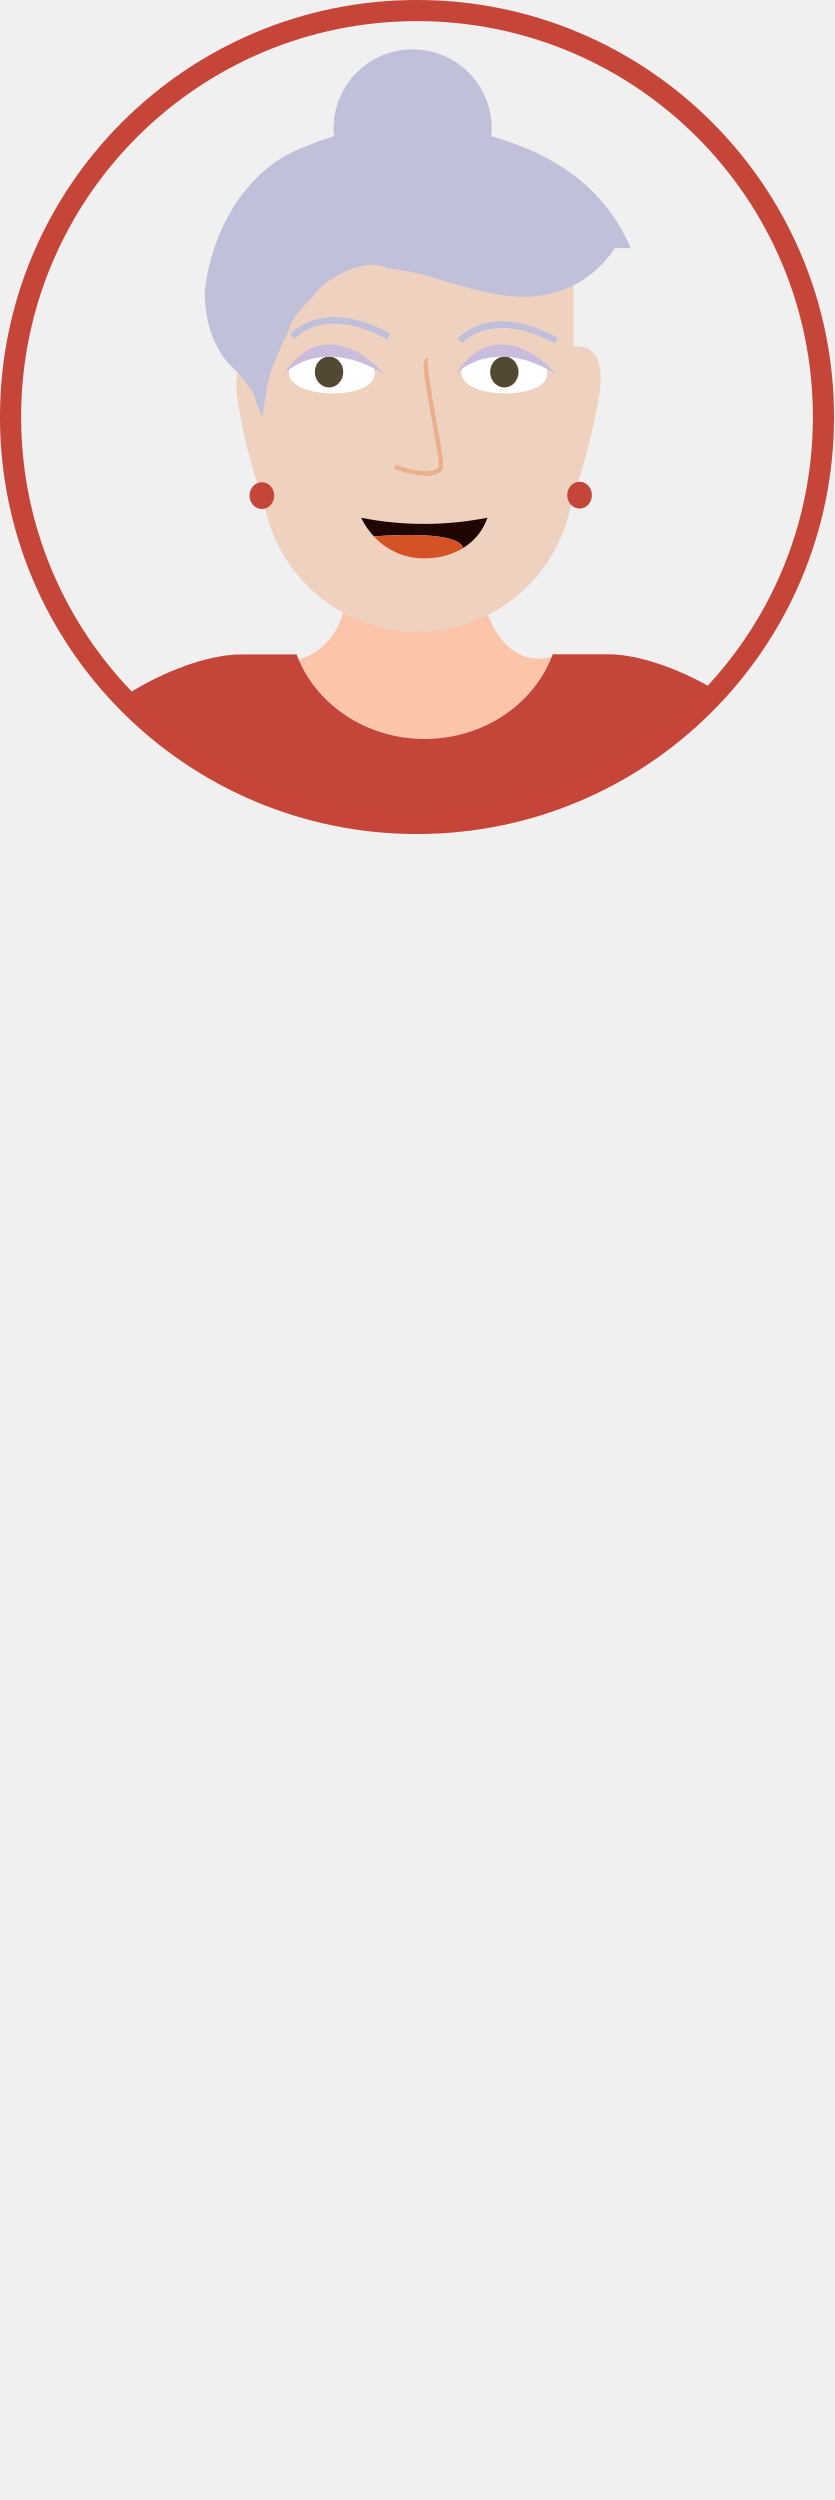
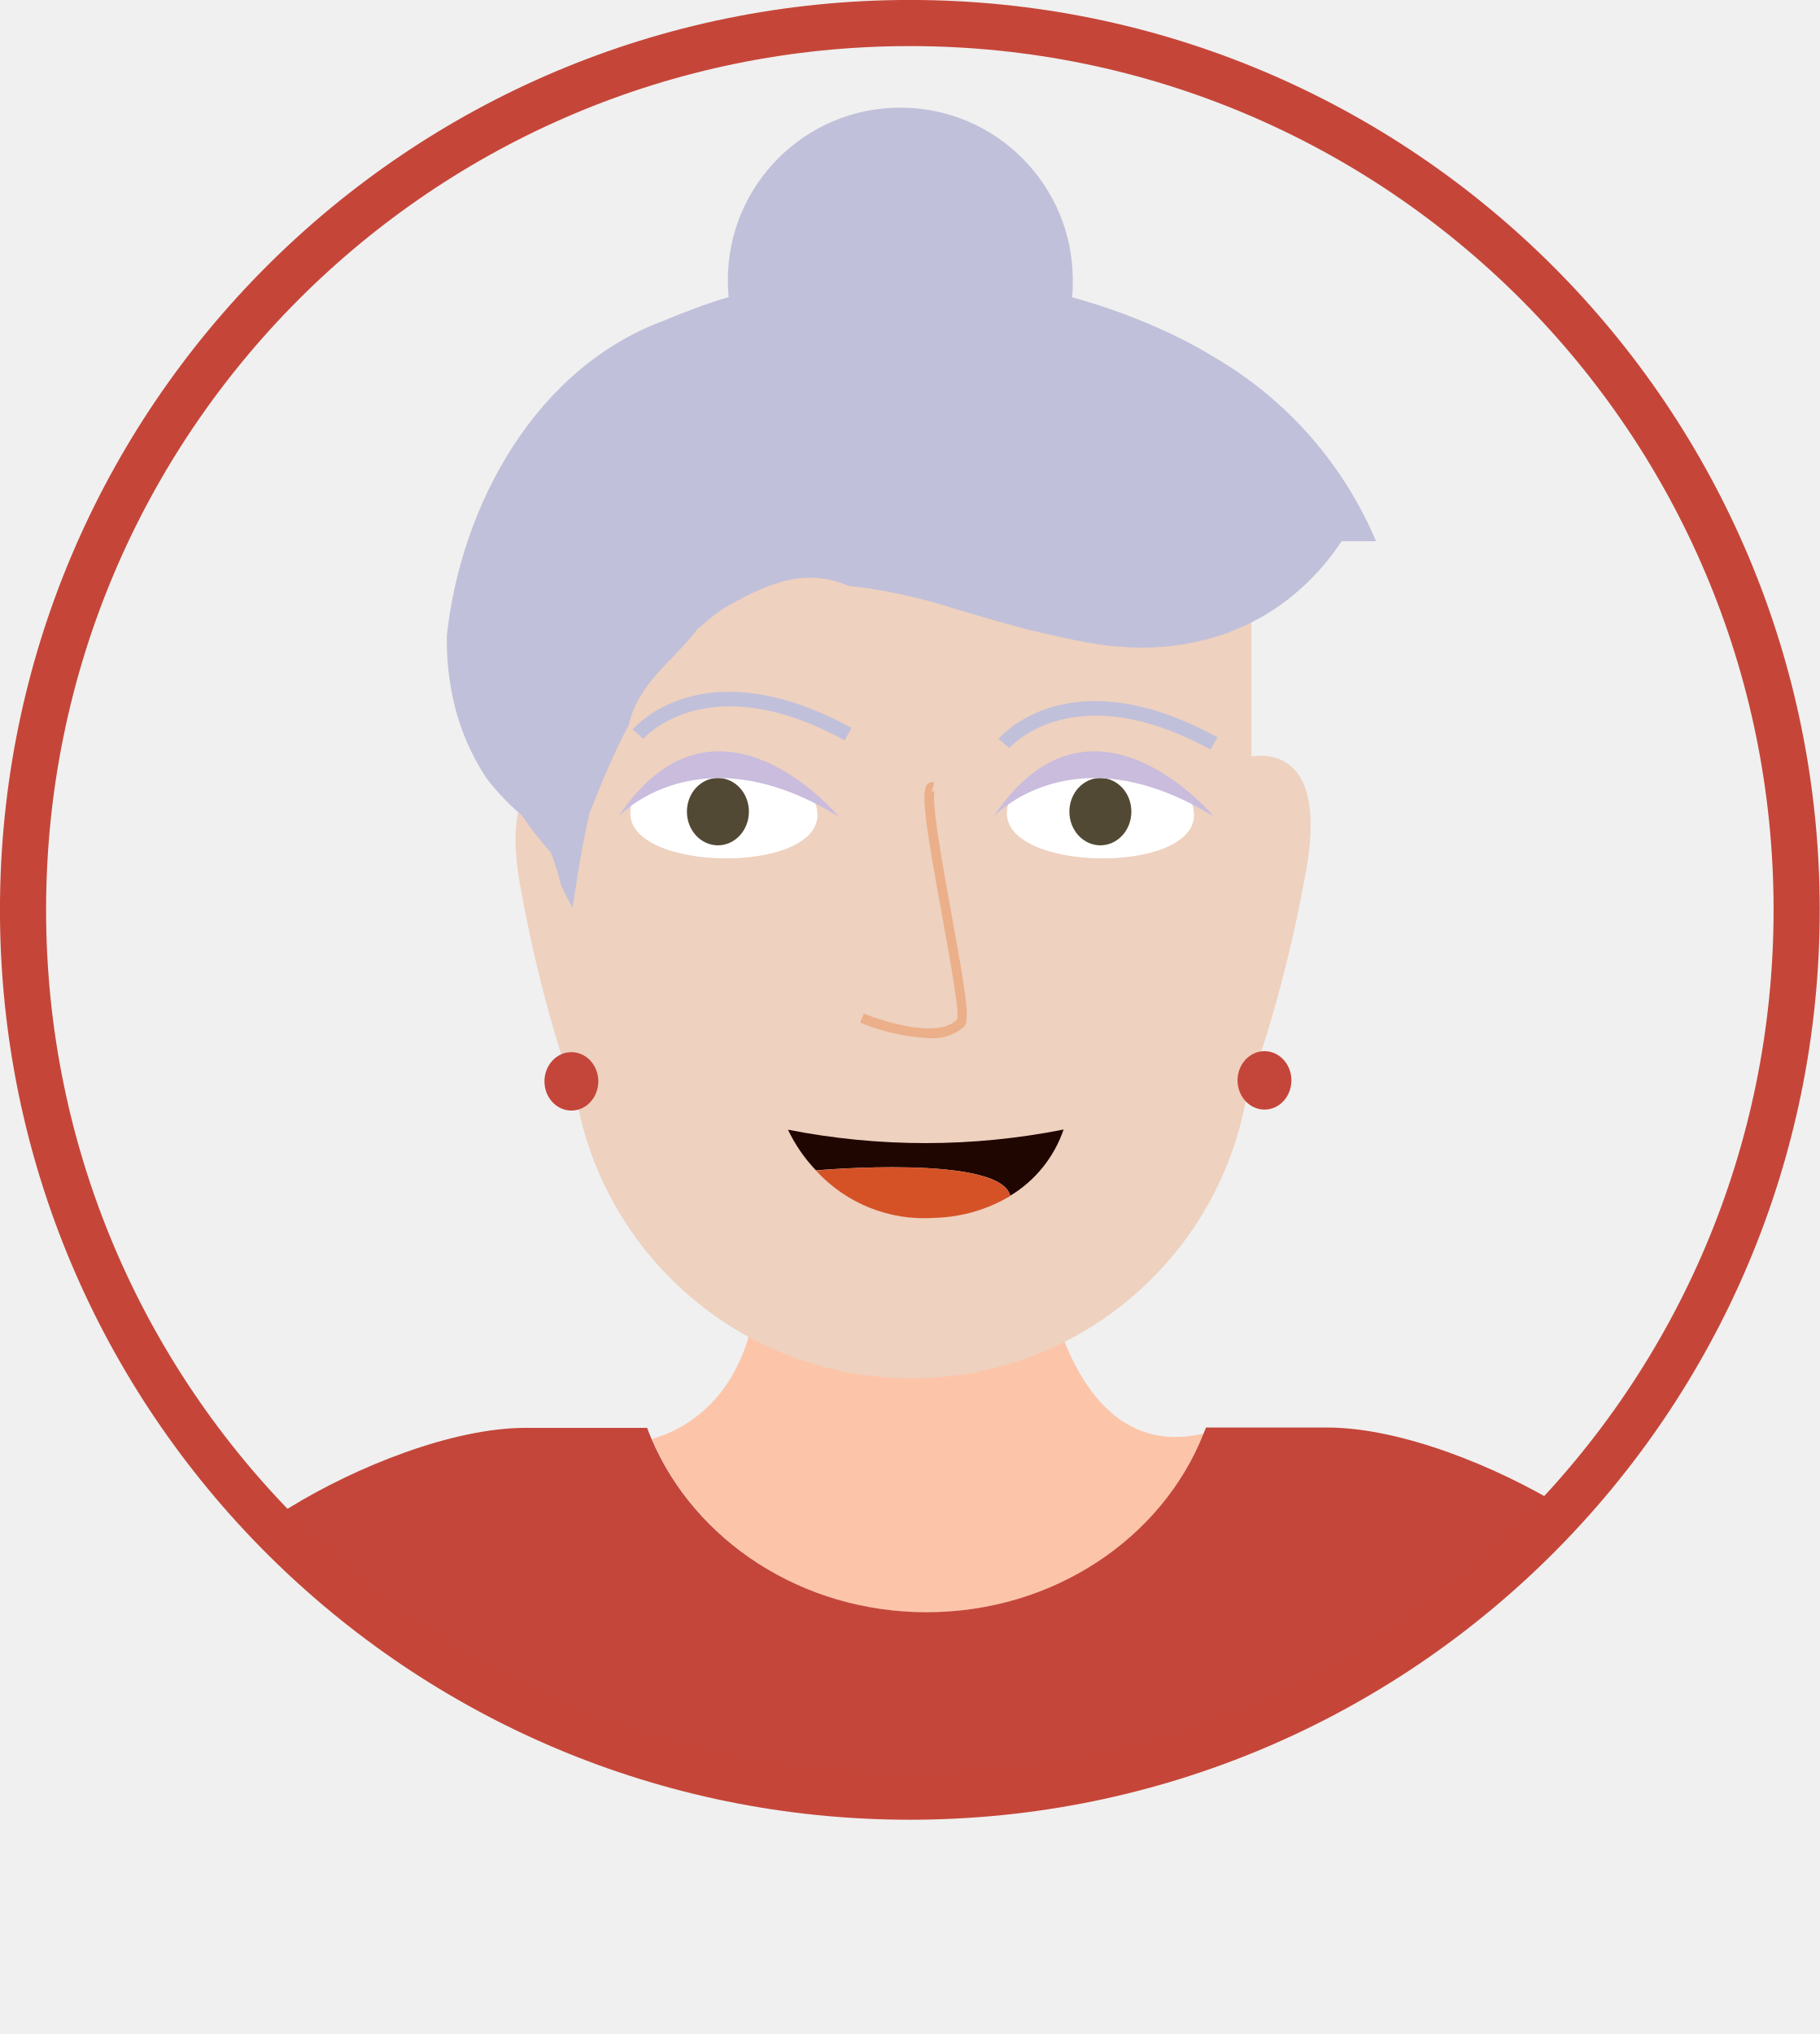
- <svg xmlns="http://www.w3.org/2000/svg" viewBox="0 0 223.67 670.43">
+ <svg xmlns="http://www.w3.org/2000/svg" viewBox="0 0 223.67 250">
  <defs>
    <style>.cls-1,.cls-7{fill:none;stroke-miterlimit:10;}.cls-1{stroke:#c54639;stroke-width:5.67px;}.cls-2{clip-path:url(#clip-path);}.cls-3{fill:#eed1bf;}.cls-4{fill:#fcc5aa;}.cls-5{fill:#d9dceb;}.cls-6{fill:#074368;}.cls-7{stroke:#c1c0da;stroke-width:1.01px;}.cls-8{fill:#c4463a;}.cls-9{fill:#fff;}.cls-10{fill:#524935;}.cls-11{fill:#c9bcdd;}.cls-12{fill:#ebaf89;}.cls-13{fill:#c1c0da;}.cls-14{fill:#200600;}.cls-15{fill:#d55227;}</style>
    <clipPath id="clip-path">
      <circle id="Krog" class="cls-1" cx="111.83" cy="111.83" r="109" />
    </clipPath>
  </defs>
  <g id="Layer_2" data-name="Layer 2">
    <g id="Layer_1-2" data-name="Layer 1">
      <g class="cls-2">
        <path id="Koza" class="cls-3" d="M24.59,356.2s-5.88,46.38,25.9,51V355.07Z" />
        <path id="Koza-2" data-name="Koza" class="cls-3" d="M199,361.38s5.88,46.38-25.9,51V360.25Z" />
        <path id="Vrat" class="cls-4" d="M148,176.18c-5.1,12.81-18.42,22-34.07,22-15.37,0-28.5-8.84-33.8-21.31,4-1.14,12.58-5.35,13.09-20.48h35.3S131.71,180.13,148,176.18Z" />
        <path class="cls-5" d="M9.19,374.08l51.93-2V224.93s-12-61-30.45-27.88Q15.34,289.6,9.19,374.08Z" />
        <path class="cls-5" d="M217.61,374.08l-51.94-2V224.93s12-61,30.46-27.88Q211.46,289.6,217.61,374.08Z" />
        <path id="Koza-3" data-name="Koza" class="cls-3" d="M99.11,646.13,68.42,650.3c3.61-2.34,5.93-4.17,5.93-4.17Z" />
        <path id="Koza-4" data-name="Koza" class="cls-3" d="M165.83,650.3l-30.69-4.17h24.77S162.23,648,165.83,650.3Z" />
        <path id="cevlje" class="cls-6" d="M99.11,646.13v20.39h-15V660.7S51.06,672.86,36.55,670c0,0-16.55-2.23,8.86-11.39,19-6.85,22.83-8.27,22.83-8.27l.17,0h0Z" />
        <path id="cevlje-2" data-name="cevlje" class="cls-6" d="M197.7,670c-14.5,2.87-47.57-9.29-47.57-9.29v5.82h-15V646.13l30.69,4.17h0l.17,0s3.83,1.42,22.84,8.27C214.25,667.76,197.7,670,197.7,670Z" />
        <path class="cls-7" d="M52.33,343c.14-12.1,61.31,48.45,119,0" />
        <polygon id="Hlace" class="cls-6" points="183.8 369.46 183.8 397.4 161.06 646.13 135.08 646.13 118.63 442.36 99.16 646.13 71.98 646.13 50.99 397.4 50.99 369.46 183.8 369.46" />
        <path id="Majica" class="cls-8" d="M198.74,196.11c-4.83.58-10.78,7.47-16.38,24.68,0,5,2.85,36.81-7.21,51.12-2.17,22.51,5.85,74.46,8.65,97.55-56.74,47-129,1.63-132.81,0,2.74-22.76,6.89-75.42,4.78-97.64-11.22-15.34-10.58-51.69-10.58-51.69-5.54-16.71-11.39-23.45-16.16-24-11.84-1.38,17.48-20.63,35.57-20.63H79.54q.25.69.54,1.35c5.3,12.47,18.43,21.31,33.8,21.31,15.65,0,29-9.15,34.07-22,.1-.23.19-.47.28-.7h14.94C181.26,175.48,210.58,194.73,198.74,196.11Z" />
        <path id="Koza-5" data-name="Koza" class="cls-3" d="M107.92,39.84h8.2a37.7,37.7,0,0,1,37.7,37.7V127.6A41.8,41.8,0,0,1,112,169.4h0a41.8,41.8,0,0,1-41.8-41.8V77.54a37.7,37.7,0,0,1,37.7-37.7Z" />
        <path class="cls-9" d="M100.47,100.21c.09-8-22.93-8.35-23-.31C77.36,107.17,100.39,107.47,100.47,100.21Z" />
        <path class="cls-9" d="M146.76,100.21c.09-8-22.94-8.35-23-.31C123.65,107.17,146.68,107.47,146.76,100.21Z" />
        <ellipse class="cls-10" cx="88.24" cy="99.76" rx="3.81" ry="4.14" />
        <ellipse class="cls-10" cx="135.25" cy="99.76" rx="3.81" ry="4.14" />
        <path id="Oci" class="cls-11" d="M76,100.38s9.79-10.68,27.1,0C103.11,100.38,88.06,82.3,76,100.38Z" />
        <path id="Oci-2" data-name="Oci" class="cls-11" d="M122.12,100.38s9.79-10.68,27.1,0C149.22,100.38,134.16,82.3,122.12,100.38Z" />
        <g id="Nos">
          <path class="cls-12" d="M114.13,127.6a25.7,25.7,0,0,1-8.41-1.91l.46-1.11c2.44,1,9.25,3.13,11.47.7.32-.83-.91-7.55-1.89-12.94-2.1-11.49-2.61-15.21-1.71-16a.8.8,0,0,1,.78-.19l-.3,1.16a.39.39,0,0,0,.38-.14c-.53,1,.94,9.1,2,15,1.86,10.15,2.3,13.22,1.61,14A5.83,5.83,0,0,1,114.13,127.6Z" />
        </g>
        <path id="Obrve" class="cls-13" d="M103.82,91c-16.86-9.24-24.66-.3-24.74-.2l-1.33-1.12c.35-.42,8.8-10.12,26.91-.21Z" />
        <path id="Obrve-2" data-name="Obrve" class="cls-13" d="M148.8,92.14c-16.87-9.24-24.67-.29-24.74-.2l-1.33-1.12c.35-.42,8.81-10.12,26.91-.2Z" />
        <path id="Koza-6" data-name="Koza" class="cls-3" d="M153.11,93.13s10.48-3.19,7.43,13.86-7.43,27.6-7.43,27.6Z" />
        <path id="Koza-7" data-name="Koza" class="cls-3" d="M71.36,94.91s-10.49-3.18-7.44,13.86,7.44,27.6,7.44,27.6Z" />
        <ellipse id="Uhani" class="cls-8" cx="70.23" cy="132.91" rx="3.31" ry="3.59" />
        <ellipse id="Uhani-2" data-name="Uhani" class="cls-8" cx="155.42" cy="132.79" rx="3.31" ry="3.59" />
        <path class="cls-14" d="M130.73,138.83a15.29,15.29,0,0,1-6.56,8.14c-1.24-5.12-23.81-3.13-23.88-3.12a19.14,19.14,0,0,1-3.44-5A87.28,87.28,0,0,0,130.73,138.83Z" />
        <path class="cls-15" d="M124.17,147h0a19.17,19.17,0,0,1-9.32,2.69,18,18,0,0,1-14.55-5.81C100.36,143.84,122.93,141.85,124.17,147Z" />
        <polygon class="cls-14" points="100.29 143.85 100.29 143.85 100.29 143.85 100.29 143.85" />
        <path id="Lasje" class="cls-13" d="M169.13,66.52H164.9a30,30,0,0,1-6.15,6.8c-6.81,5.5-15.41,7.19-24,5.83-2.49-.38-5.08-1-7.72-1.6-1.57-.39-3.15-.83-4.74-1.28l-4.81-1.4a65.26,65.26,0,0,0-6.42-1.75A61.37,61.37,0,0,0,104.23,72c-5.55-2.45-10.59.07-15.41,2.85a31.87,31.87,0,0,0-3.18,2.57c-2.93,3.89-7.13,6.41-8.37,11.7-.91,1.71-1.74,3.49-2.53,5.29s-1.53,3.64-2.26,5.48c-.46,1.93-.85,3.9-1.18,5.86s-.64,3.91-.92,5.8c0,0-.61-1-1.42-2.75a30,30,0,0,0-1.25-4,45.59,45.59,0,0,1-3.59-4.6,28.5,28.5,0,0,1-4.38-4.63,28.79,28.79,0,0,1-4.35-11.23,33.57,33.57,0,0,1-.47-6.19c1.74-16.18,11-33,26.8-38.79q3-1.27,6-2.27c.61-.2,1.22-.39,1.84-.57a20.6,20.6,0,0,1-.1-2.09,21.2,21.2,0,1,1,42.4,0c0,.71,0,1.41-.1,2.1a75.68,75.68,0,0,1,12.32,4.57,56,56,0,0,1,5.33,2.9A47.58,47.58,0,0,1,169.13,66.52Z" />
      </g>
      <circle id="Krog-2" data-name="Krog" class="cls-1" cx="111.83" cy="111.83" r="109" />
    </g>
  </g>
</svg>
